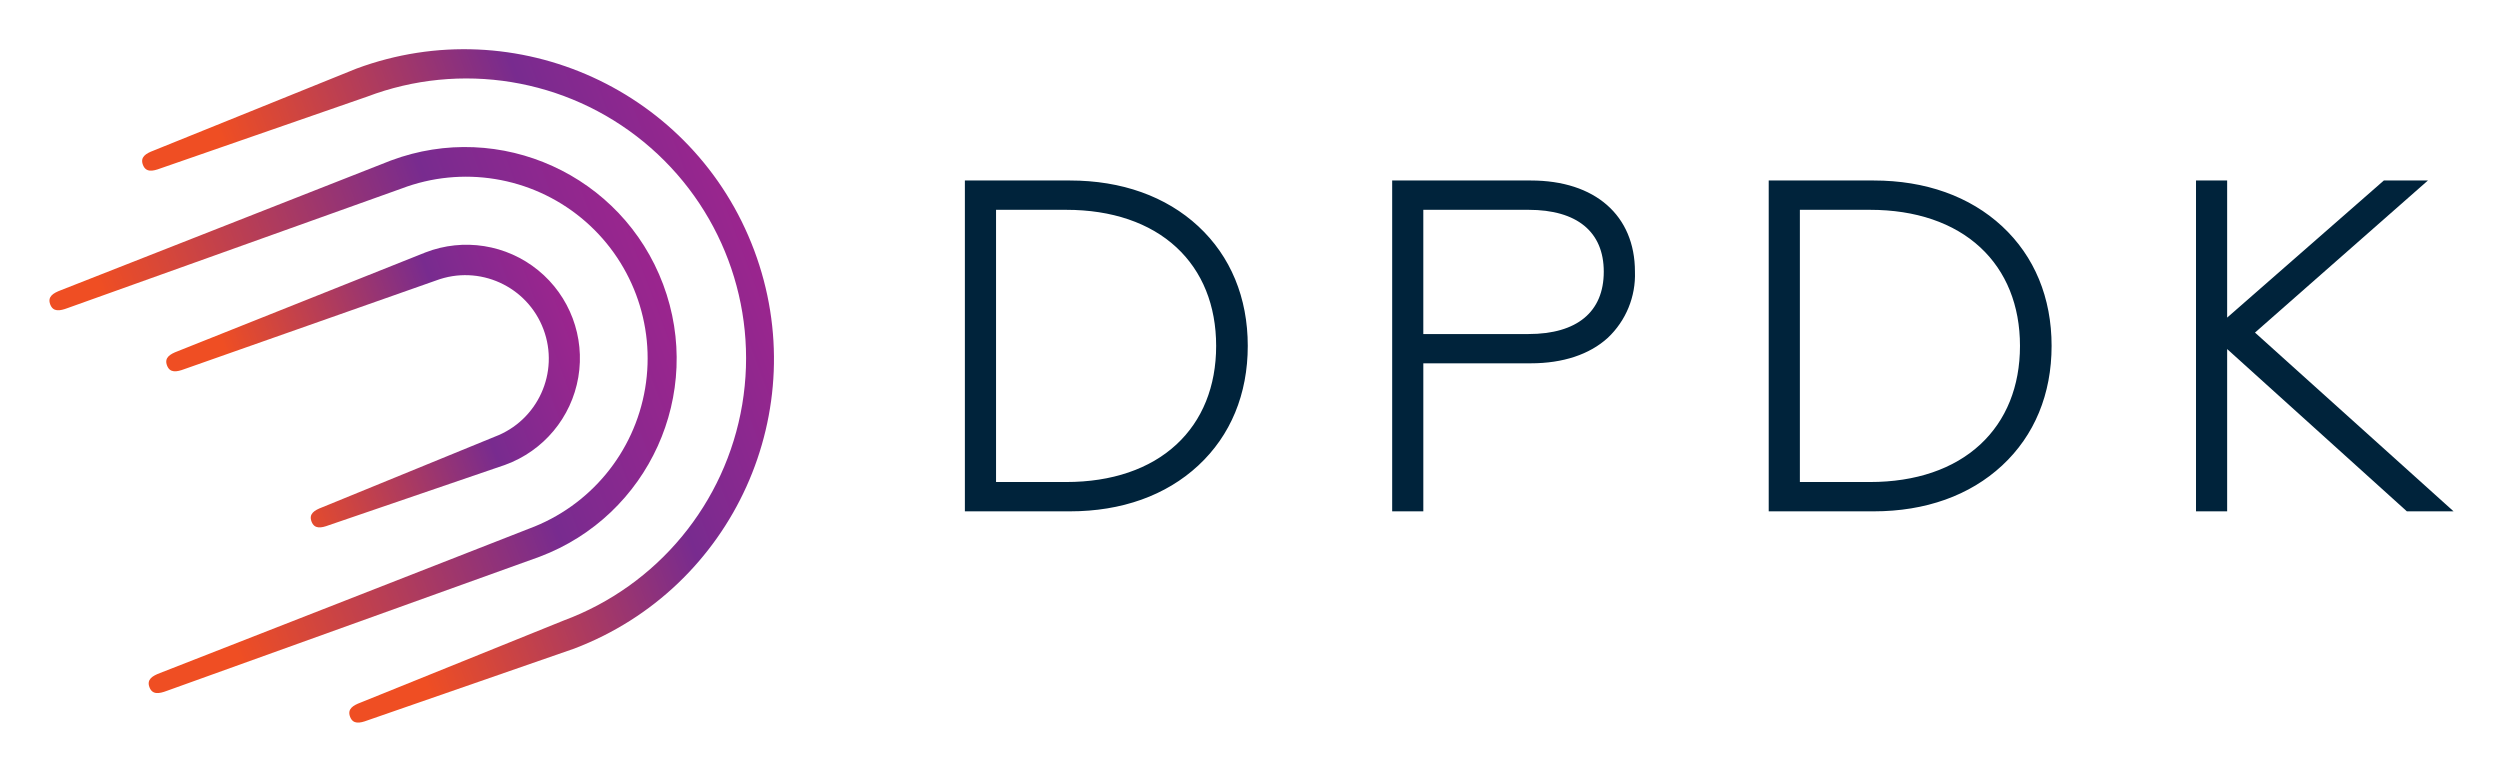
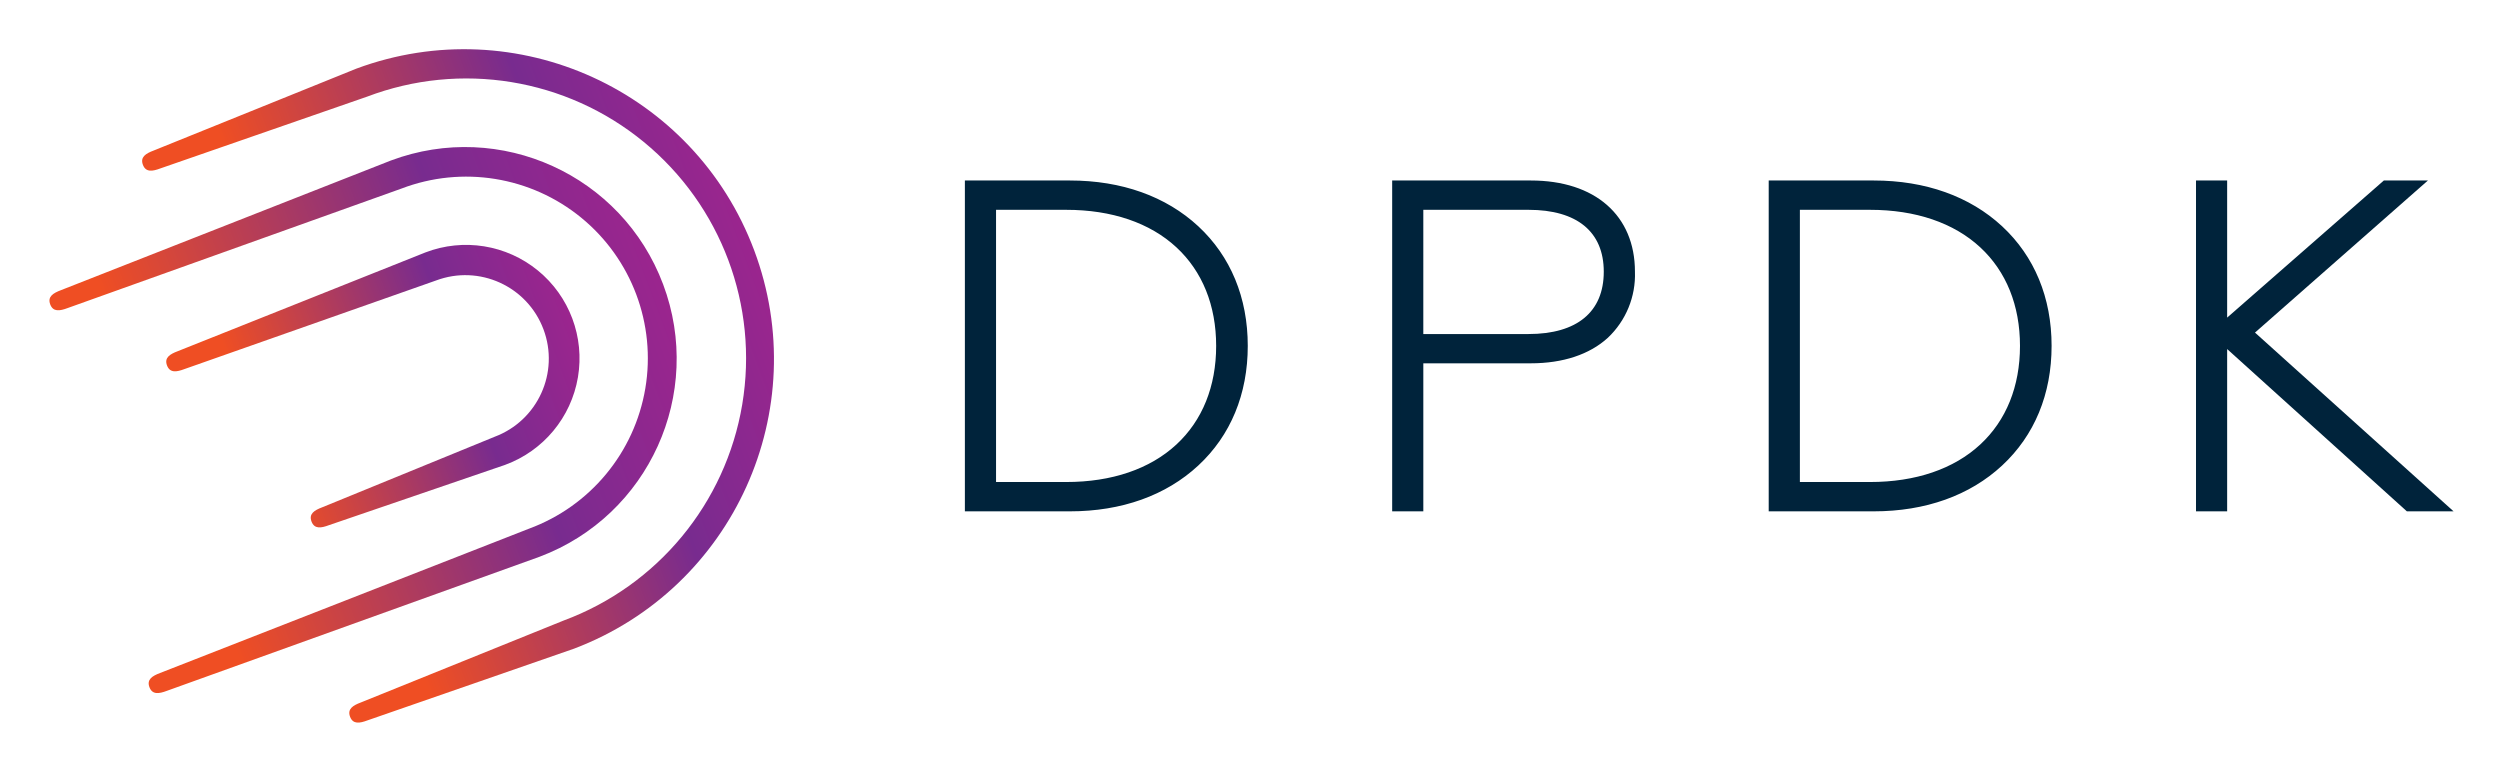
<svg xmlns="http://www.w3.org/2000/svg" xmlns:xlink="http://www.w3.org/1999/xlink" role="img" viewBox="-0.73 60.52 401.70 123.70">
  <defs>
    <linearGradient id="linear-gradient" x1="541.485" x2="604.967" y1="2810.33" y2="2810.33" gradientTransform="scale(1 -1) rotate(20.573 8398.186 -66.39)" gradientUnits="userSpaceOnUse">
      <stop offset=".15" stop-color="#ef4e23" />
      <stop offset=".701" stop-color="#782b8f" />
      <stop offset=".763" stop-color="#802a8f" />
      <stop offset="1" stop-color="#9b258e" />
    </linearGradient>
    <linearGradient id="linear-gradient-2" x1="549.187" x2="636.511" y1="2810.331" y2="2810.331" xlink:href="#linear-gradient" />
    <linearGradient id="linear-gradient-3" x1="520.674" x2="620.738" y1="2810.333" y2="2810.333" xlink:href="#linear-gradient" />
    <style>.cls-4{fill:#00233b}</style>
  </defs>
-   <path fill="url(#linear-gradient)" d="M80.431 135.214l-28.313 9.693c-1.245.468-2.327.656-2.795-.589s.472-1.815 1.718-2.284l27.7-11.332a13.409 13.409 0 1 0-9.423-25.108l-40.418 14.233c-1.245.468-2.327.656-2.795-.589s.472-1.815 1.718-2.284l39.801-15.872A18.229 18.229 0 1 1 80.431 135.214z" />
-   <path fill="url(#linear-gradient-2)" d="M91.517 164.745L58.312 176.272c-1.245.468-2.327.656-2.795-.589s.472-1.815 1.718-2.284l32.588-13.167A44.954 44.954 0 1 0 58.231 76.058L25.026 87.586c-1.245.468-2.327.656-2.795-.589s.472-1.815 1.718-2.284l32.588-13.167A49.774 49.774 0 0 1 91.517 164.745z" />
-   <path fill="url(#linear-gradient-3)" d="M85.974 149.978l-59.897 21.548c-1.245.468-2.327.656-2.795-.589s.472-1.815 1.718-2.284L84.279 145.465a29.183 29.183 0 1 0-20.51-54.643l-53.636 19.198c-1.245.468-2.327.656-2.795-.589s.472-1.815 1.718-2.284l53.023-20.838a34.002 34.002 0 0 1 23.894 63.668z" />
-   <path d="M154.959 90.174h16.224c16.594 0 27.927 10.52 27.927 25.928s-11.332 25.928-27.927 25.928h-16.224zm15.63 48.448c15.408 0 24.741-9.037 24.741-22.52s-9.334-22.52-24.741-22.52h-11.926v45.04z" class="cls-4" />
-   <path d="M171.182 142.682h-16.875V89.522h16.875c8.311 0 15.443 2.545 20.631 7.358 5.2 4.829 7.948 11.473 7.948 19.218s-2.748 14.393-7.948 19.218c-5.188 4.821-12.32 7.366-20.631 7.366zm-15.572-1.304h15.572c7.975 0 14.803-2.424 19.745-7.011 4.926-4.575 7.534-10.891 7.534-18.265s-2.604-13.69-7.534-18.265c-4.942-4.587-11.769-7.011-19.745-7.011h-15.572zm14.978-2.104h-12.578v-46.344h12.578c7.659 0 14.084 2.206 18.593 6.379 4.45 4.122 6.8 9.927 6.8 16.793s-2.35 12.671-6.8 16.793c-4.505 4.173-10.934 6.379-18.593 6.379zm-11.274-1.304h11.278c7.323 0 13.448-2.085 17.707-6.031 4.177-3.869 6.382-9.345 6.382-15.837s-2.209-11.969-6.382-15.837c-4.259-3.947-10.384-6.031-17.707-6.031H159.315V137.97zM223.612 90.174h21.63c10.372 0 16.075 5.703 16.075 14.002 0 8.295-5.703 14.077-16.075 14.077h-17.925v23.777H223.612zm21.263 24.667c8.147 0 12.741-3.853 12.741-10.669 0-6.742-4.595-10.594-12.741-10.594h-17.555V114.837h17.555z" class="cls-4" />
-   <path d="M227.968 142.682H222.964V89.522h22.282c10.317 0 16.727 5.613 16.727 14.65a13.917 13.917 0 0 1-4.36 10.63c-2.939 2.678-7.214 4.095-12.367 4.095h-17.277v23.785zm-3.705-1.304h2.401V117.601h18.577c4.821 0 8.791-1.3 11.488-3.755a13.8 13.8 0 0 0 0-19.3c-2.69-2.436-6.664-3.72-11.488-3.72h-20.978v50.552zm20.611-25.885h-18.207v-22.563h18.207c8.51 0 13.393 4.099 13.393 11.242-.004 7.194-4.883 11.321-13.393 11.321zm-16.907-1.3h16.907c7.796 0 12.09-3.556 12.09-10.017 0-6.41-4.294-9.943-12.09-9.943h-16.907zm56.15-24.019h16.224c16.594 0 27.927 10.52 27.927 25.928s-11.332 25.928-27.927 25.928h-16.224zm15.63 48.448c15.408 0 24.741-9.037 24.741-22.52s-9.334-22.52-24.741-22.52h-11.926v45.04z" class="cls-4" />
-   <path d="M300.342 142.682h-16.875V89.522h16.875c8.311 0 15.443 2.545 20.631 7.358 5.2 4.829 7.948 11.473 7.948 19.218s-2.748 14.393-7.948 19.218c-5.188 4.821-12.32 7.366-20.631 7.366zm-15.572-1.304h15.572c7.975 0 14.803-2.424 19.745-7.011 4.926-4.575 7.534-10.891 7.534-18.265s-2.604-13.69-7.534-18.265c-4.942-4.587-11.769-7.011-19.745-7.011h-15.572zm14.978-2.104H287.171v-46.344h12.578c7.659 0 14.084 2.206 18.593 6.379 4.45 4.122 6.8 9.927 6.8 16.793s-2.35 12.671-6.8 16.793c-4.505 4.173-10.934 6.379-18.593 6.379zm-11.274-1.304h11.278c7.323 0 13.448-2.085 17.707-6.031 4.177-3.869 6.382-9.345 6.382-15.837s-2.209-11.969-6.382-15.837c-4.259-3.947-10.384-6.031-17.707-6.031h-11.278zm64.297-47.796h3.705v22.817l26.076-22.817h5.11l-27.037 23.777 31.186 28.075h-5.555l-29.781-26.892v26.892h-3.705v-51.852z" class="cls-4" />
-   <path d="M393.51 142.682h-7.503l-.187-.168-28.692-25.908v26.076h-5.004V89.522h5.004v22.032l25.178-22.032h7.081l-27.786 24.437zm-7.003-1.304h3.611L359.646 113.947l26.291-23.121h-3.142l-26.549 23.231zm-33.083 0h2.401v-50.552h-2.401z" class="cls-4" />
+   <path fill="url(#linear-gradient)" d="M80.431,135.214l-28.313,9.693c-1.245.468-2.327.656-2.795-.589s.472-1.815,1.718-2.284l27.7-11.332a13.409,13.409,0,1,0-9.423-25.108L28.899,119.826c-1.245.468-2.327.656-2.795-.589s.472-1.815,1.718-2.284l39.801-15.872A18.229,18.229,0,1,1,80.431,135.214Z" />
+   <path fill="url(#linear-gradient-2)" d="M91.517,164.745,58.312,176.272c-1.245.468-2.327.656-2.795-.589s.472-1.815,1.718-2.284l32.588-13.167A44.954,44.954,0,1,0,58.231,76.058L25.026,87.586c-1.245.468-2.327.656-2.795-.589s.472-1.815,1.718-2.284l32.588-13.167A49.774,49.774,0,0,1,91.517,164.745Z" />
+   <path fill="url(#linear-gradient-3)" d="M85.974,149.978,26.076,171.526c-1.245.468-2.327.656-2.795-.589s.472-1.815,1.718-2.284L84.279,145.465A29.183,29.183,0,1,0,63.77,90.822l-53.636,19.198c-1.245.468-2.327.656-2.795-.589s.472-1.815,1.718-2.284L62.08,86.309a34.002,34.002,0,0,1,23.894,63.668Z" />
+   <path d="M154.959,90.174h16.224c16.594,0,27.927,10.52,27.927,25.928s-11.332,25.928-27.927,25.928H154.959Zm15.63,48.448c15.408,0,24.741-9.037,24.741-22.52s-9.334-22.52-24.741-22.52h-11.926v45.04Z" class="cls-4" />
+   <path d="M171.182 142.682H154.307V89.522h16.875c8.311 0 15.443 2.545 20.631 7.358 5.2 4.829 7.948 11.473 7.948 19.218s-2.748 14.393-7.948 19.218C186.625 140.137 179.493 142.682 171.182 142.682zm-15.572-1.304h15.572c7.975 0 14.803-2.424 19.745-7.011 4.926-4.575 7.534-10.891 7.534-18.265s-2.604-13.69-7.534-18.265c-4.942-4.587-11.769-7.011-19.745-7.011H155.611zm14.978-2.104H158.011v-46.344h12.578c7.659 0 14.084 2.206 18.593 6.379 4.45 4.122 6.8 9.927 6.8 16.793s-2.35 12.671-6.8 16.793C184.677 137.068 178.248 139.274 170.589 139.274zM159.315 137.97h11.278c7.323 0 13.448-2.085 17.707-6.031 4.177-3.869 6.382-9.345 6.382-15.837s-2.209-11.969-6.382-15.837c-4.259-3.947-10.384-6.031-17.707-6.031H159.315V137.97zM223.612 90.174h21.63c10.372 0 16.075 5.703 16.075 14.002 0 8.295-5.703 14.077-16.075 14.077h-17.925v23.777H223.612zm21.263 24.667c8.147 0 12.741-3.853 12.741-10.669 0-6.742-4.595-10.594-12.741-10.594H227.32V114.837h17.555z" class="cls-4" />
+   <path d="M227.968 142.682H222.964V89.522h22.282c10.317 0 16.727 5.613 16.727 14.65a13.917 13.917 0 0 1-4.36 10.63c-2.939 2.678-7.214 4.095-12.367 4.095h-17.277v23.785zm-3.705-1.304h2.401V117.601h18.577c4.821 0 8.791-1.3 11.488-3.755a13.8 13.8 0 0 0 0-19.3c-2.69-2.436-6.664-3.72-11.488-3.72H224.264v50.552zm20.611-25.885H226.669v-22.563h18.207c8.51 0 13.393 4.099 13.393 11.242C258.265 111.367 253.385 115.493 244.875 115.493zm-16.907-1.3h16.907c7.796 0 12.09-3.556 12.09-10.017 0-6.41-4.294-9.943-12.09-9.943H227.968zM284.118 90.174h16.224c16.594 0 27.927 10.52 27.927 25.928s-11.332 25.928-27.927 25.928H284.118zm15.63 48.448c15.408 0 24.741-9.037 24.741-22.52s-9.334-22.52-24.741-22.52H287.823v45.04z" class="cls-4" />
+   <path d="M300.342 142.682H283.466V89.522h16.875c8.311 0 15.443 2.545 20.631 7.358 5.2 4.829 7.948 11.473 7.948 19.218s-2.748 14.393-7.948 19.218C315.785 140.137 308.653 142.682 300.342 142.682zm-15.572-1.304h15.572c7.975 0 14.803-2.424 19.745-7.011 4.926-4.575 7.534-10.891 7.534-18.265s-2.604-13.69-7.534-18.265c-4.942-4.587-11.769-7.011-19.745-7.011H284.77zm14.978-2.104H287.171v-46.344h12.578c7.659 0 14.084 2.206 18.593 6.379 4.45 4.122 6.8 9.927 6.8 16.793s-2.35 12.671-6.8 16.793C313.837 137.068 307.407 139.274 299.749 139.274zM288.475 137.97h11.278c7.323 0 13.448-2.085 17.707-6.031 4.177-3.869 6.382-9.345 6.382-15.837s-2.209-11.969-6.382-15.837c-4.259-3.947-10.384-6.031-17.707-6.031H288.475zM352.772 90.174h3.705v22.817L382.553 90.174h5.11l-27.037 23.777 31.186 28.075h-5.555l-29.781-26.892v26.892h-3.705v-51.852z" class="cls-4" />
+   <path d="M393.51,142.682h-7.503l-.187-.168-28.692-25.908v26.076h-5.004V89.522h5.004v22.032l25.178-22.032h7.081l-27.786,24.437Zm-7.003-1.304h3.611L359.646,113.947l26.291-23.121h-3.142l-26.549,23.231Zm-33.083,0h2.401V90.826h-2.401Z" class="cls-4" />
</svg>
